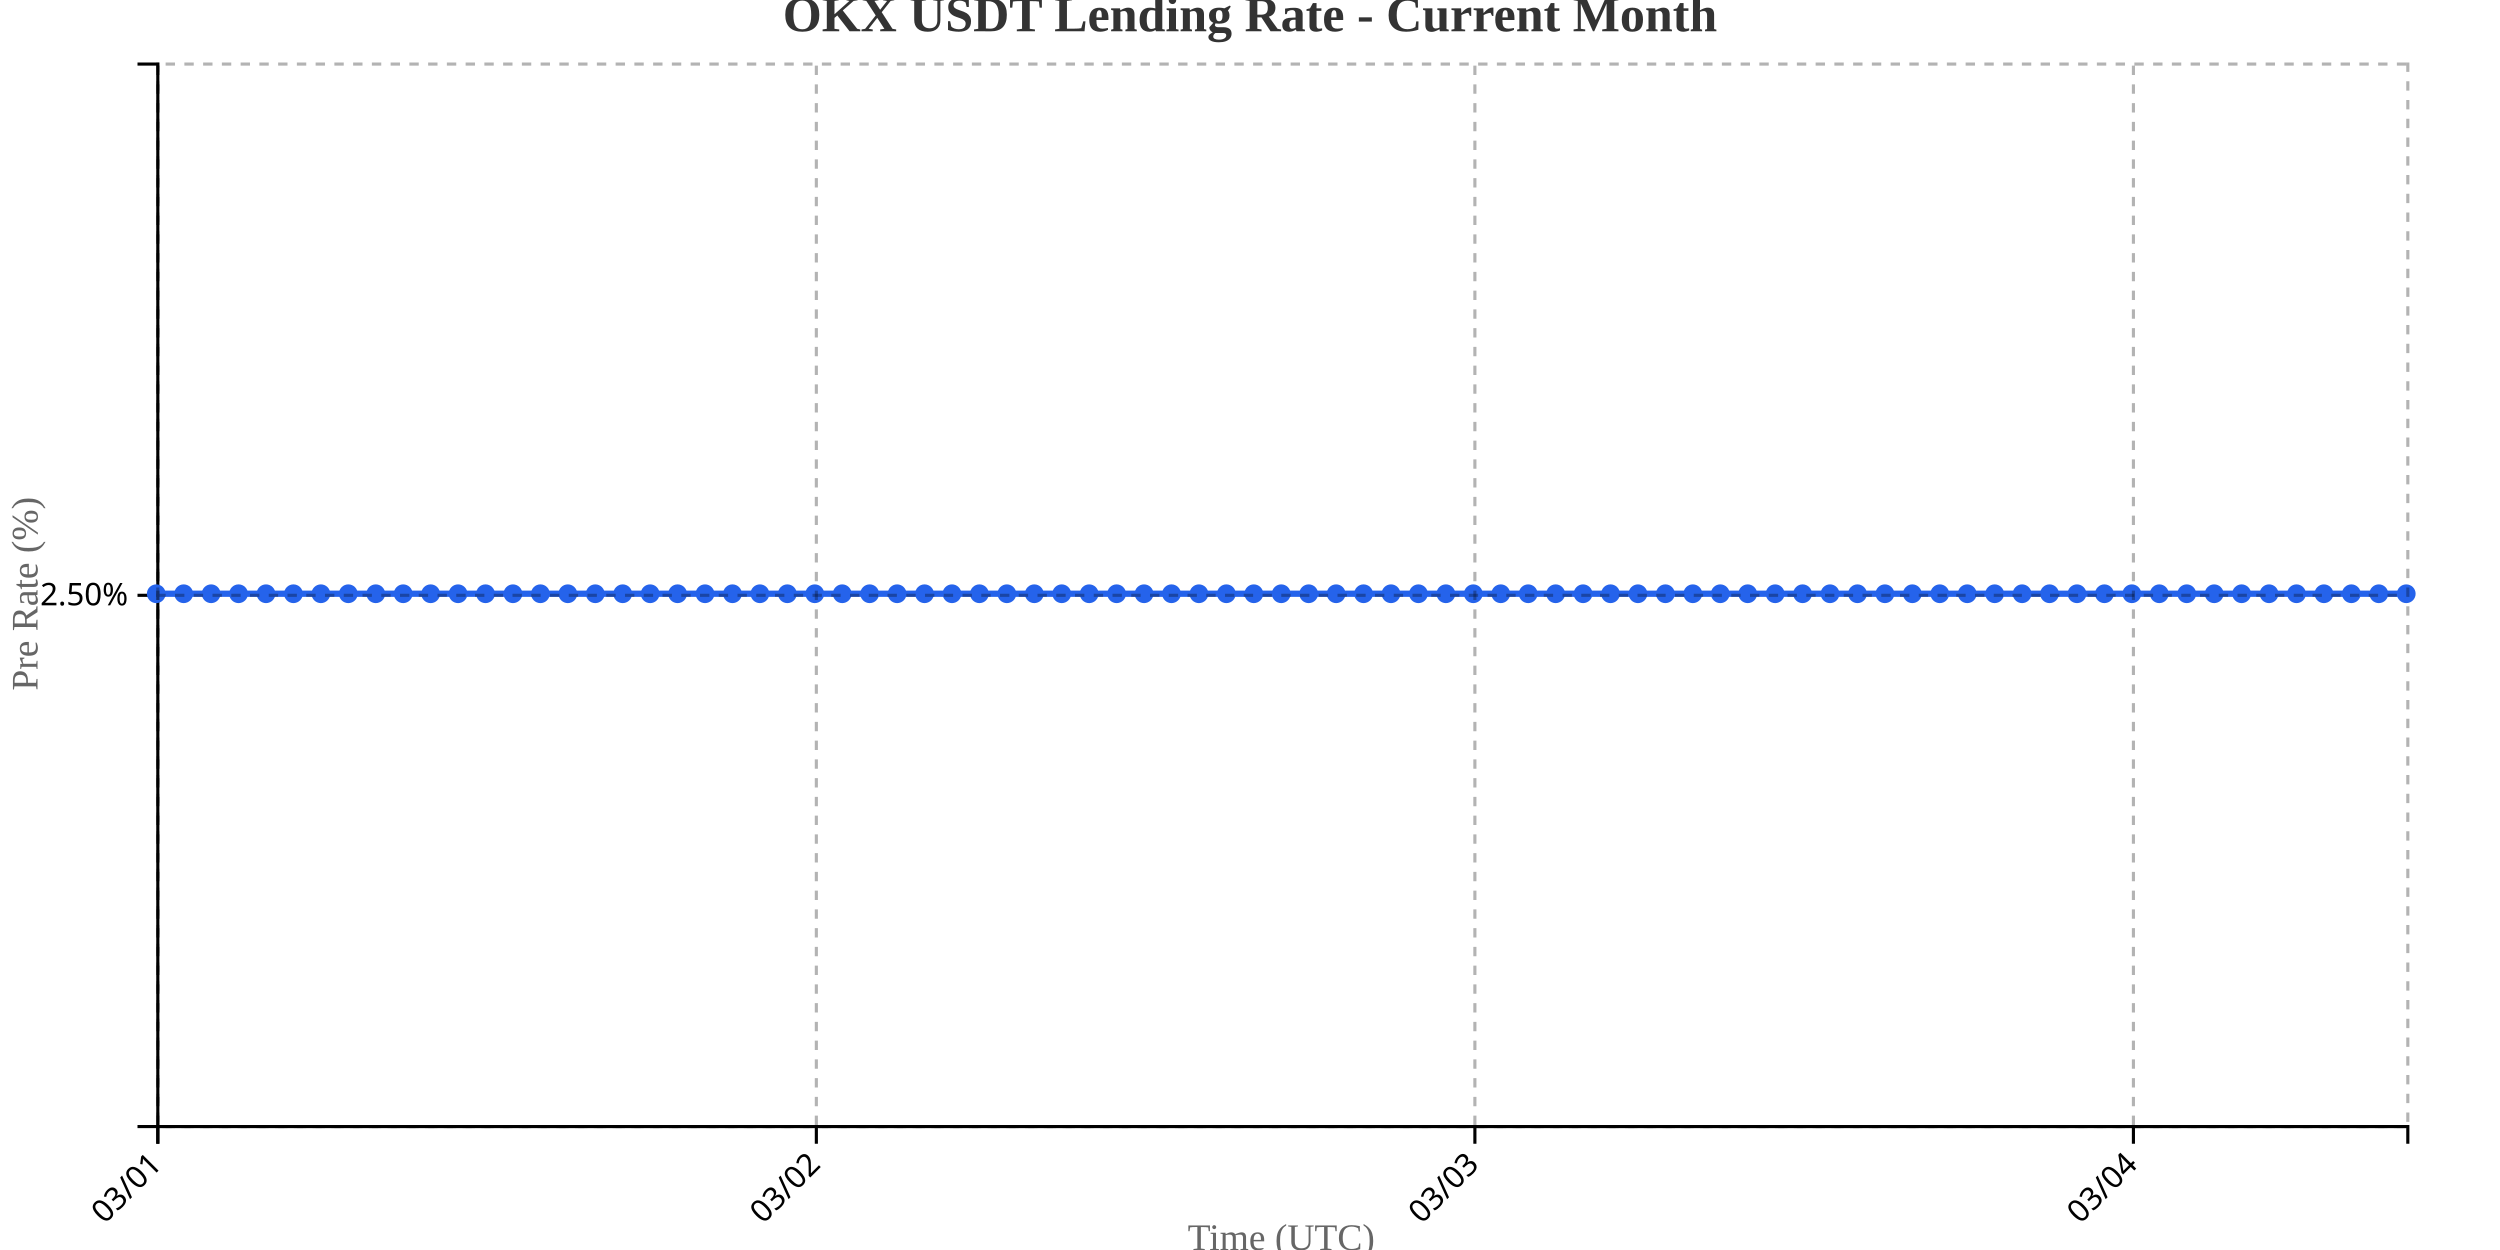
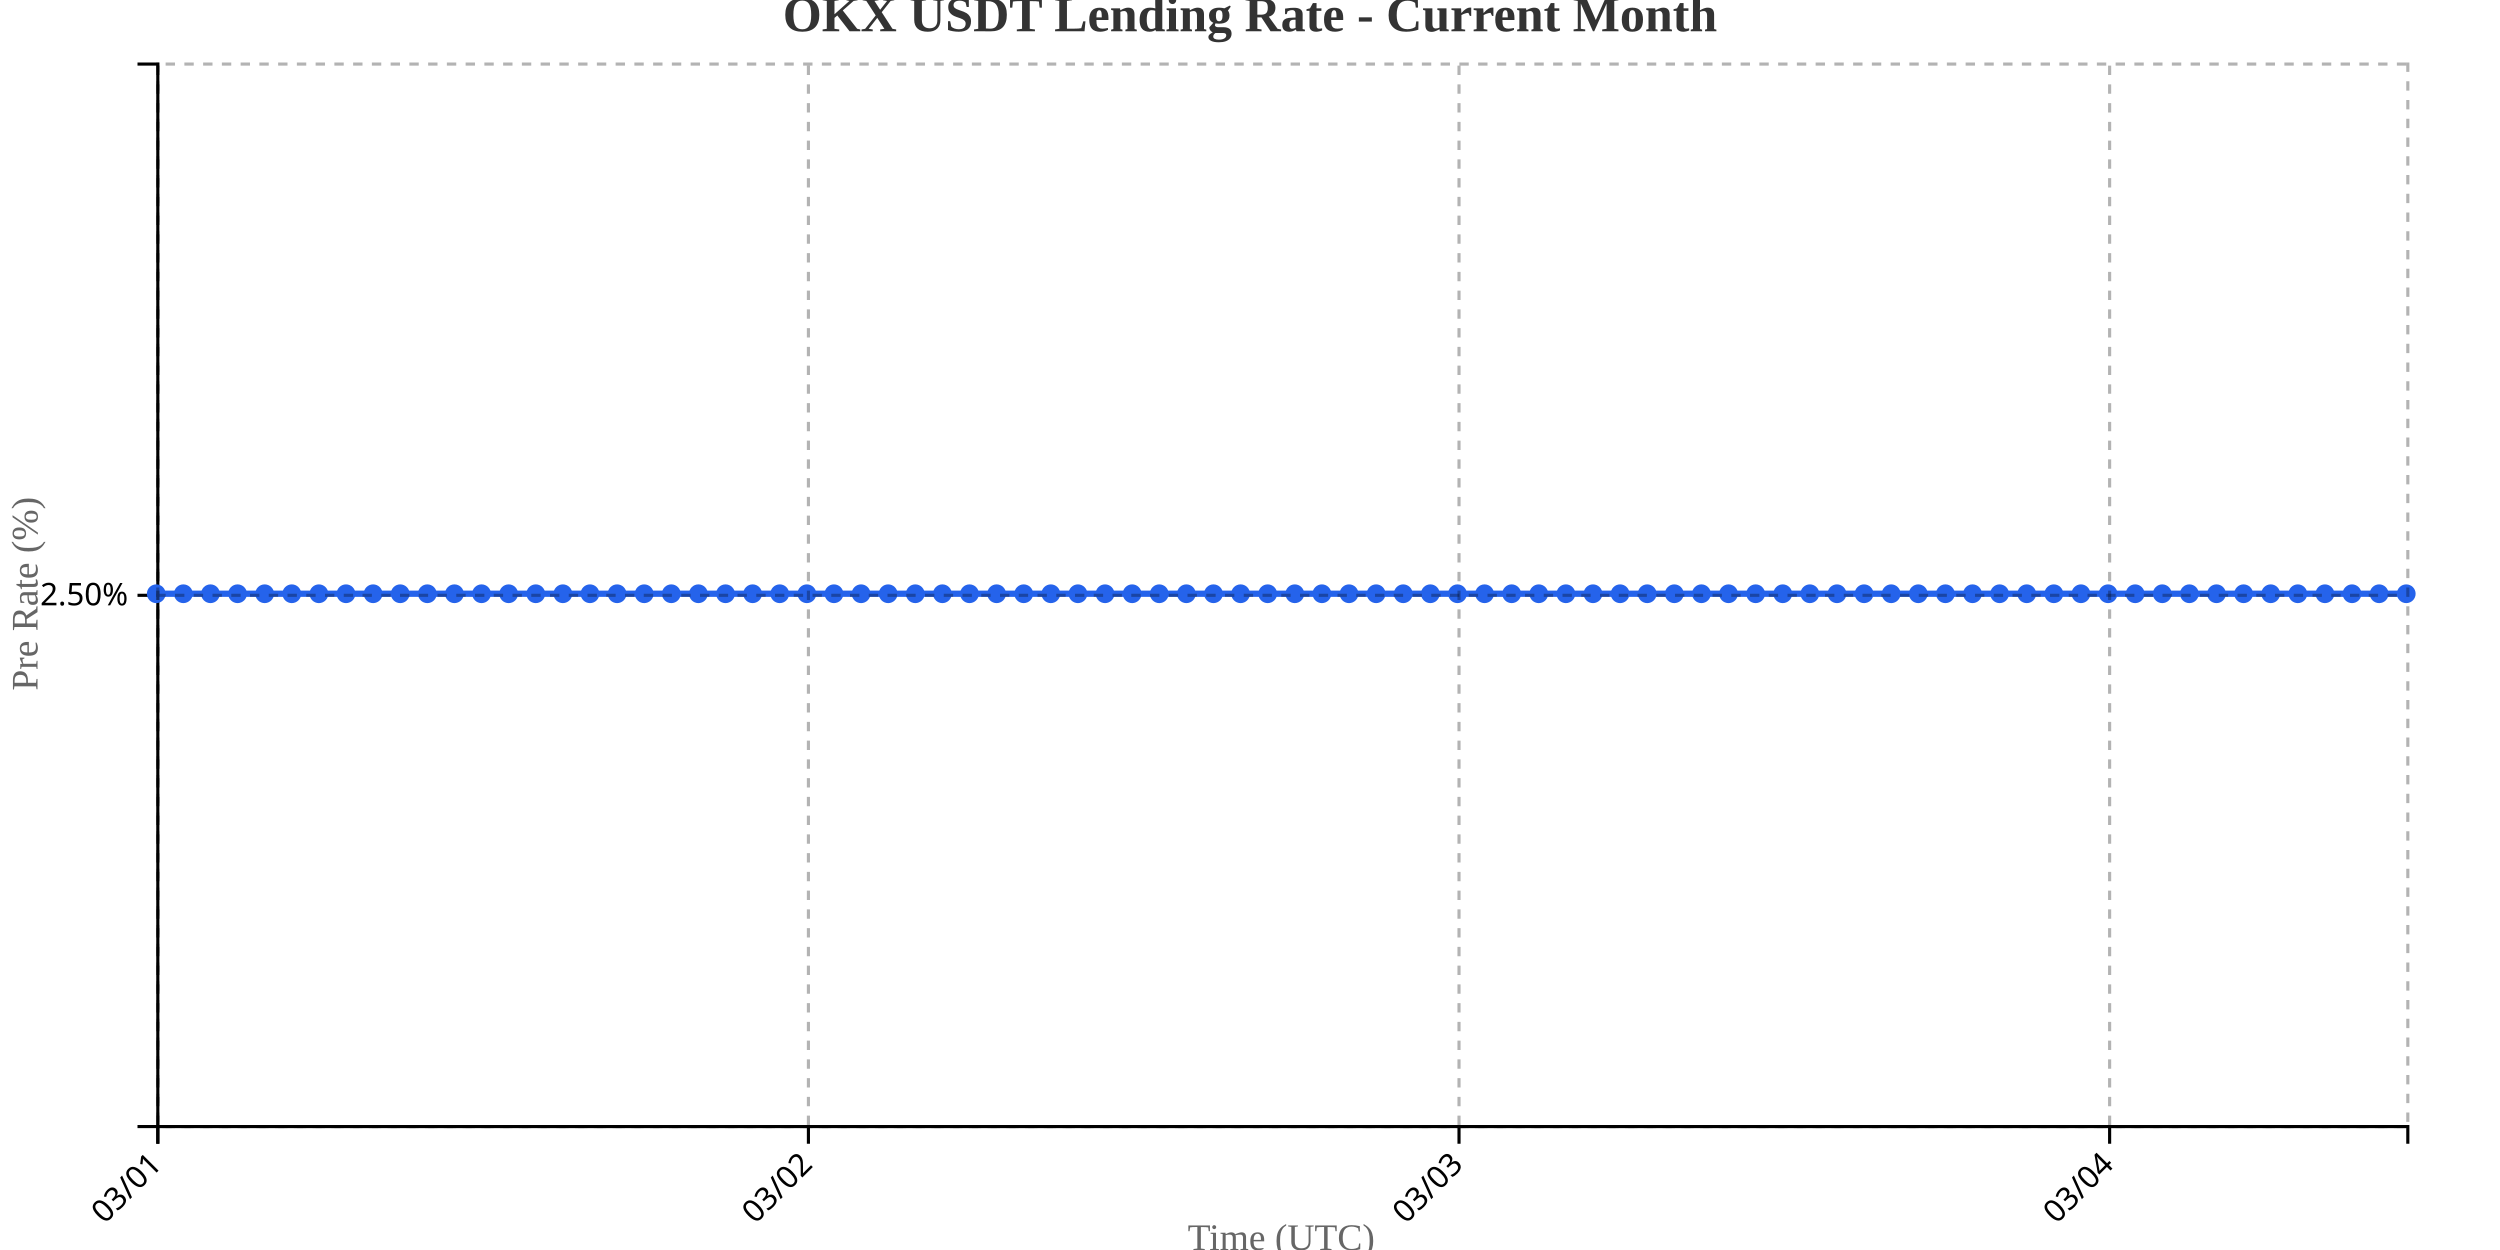
<svg xmlns="http://www.w3.org/2000/svg" width="800" height="400">
  <g transform="translate(50,20)">
    <g transform="translate(0,340)" fill="none" font-size="10" font-family="sans-serif" text-anchor="middle">
      <path class="domain" stroke="currentColor" d="M0.5,6V0.5H720.5V6" />
      <g class="tick" opacity="1" transform="translate(0.5,0)">
        <line stroke="currentColor" y2="6" />
        <text fill="currentColor" y="9" dy=".15em" style="text-anchor: end;" dx="-.8em" transform="rotate(-45)">03/01</text>
      </g>
-       <g class="tick" opacity="1" transform="translate(211.2317,0)">
+       <g class="tick" opacity="1" transform="translate(208.6928,0)">
        <line stroke="currentColor" y2="6" />
        <text fill="currentColor" y="9" dy=".15em" style="text-anchor: end;" dx="-.8em" transform="rotate(-45)">03/02</text>
      </g>
-       <g class="tick" opacity="1" transform="translate(421.9634,0)">
+       <g class="tick" opacity="1" transform="translate(416.8855,0)">
        <line stroke="currentColor" y2="6" />
        <text fill="currentColor" y="9" dy=".15em" style="text-anchor: end;" dx="-.8em" transform="rotate(-45)">03/03</text>
      </g>
-       <g class="tick" opacity="1" transform="translate(632.6951,0)">
+       <g class="tick" opacity="1" transform="translate(625.0783,0)">
        <line stroke="currentColor" y2="6" />
        <text fill="currentColor" y="9" dy=".15em" style="text-anchor: end;" dx="-.8em" transform="rotate(-45)">03/04</text>
      </g>
    </g>
    <g fill="none" font-size="10" font-family="sans-serif" text-anchor="end">
      <path class="domain" stroke="currentColor" d="M-6,340.5H0.5V0.5H-6" />
      <g class="tick" opacity="1" transform="translate(0,170.5)">
        <line stroke="currentColor" x2="-6" />
        <text fill="currentColor" x="-9" dy="0.32em">2.50%</text>
      </g>
    </g>
    <text transform="rotate(-90)" y="-50" x="-170" dy="1em" style="text-anchor: middle; font-size: 12px; fill: #666;">Pre Rate (%)</text>
    <text transform="translate(360, 380)" style="text-anchor: middle; font-size: 12px; fill: #666;">Time (UTC)</text>
-     <path fill="none" stroke="#2563eb" stroke-width="2" d="M0,170C2.927,170,5.854,170,8.78,170C11.707,170,14.634,170,17.561,170C20.488,170,23.415,170,26.341,170C29.268,170,32.195,170,35.122,170C38.049,170,40.976,170,43.902,170C46.829,170,49.756,170,52.683,170C55.61,170,58.537,170,61.463,170C64.39,170,67.317,170,70.244,170C73.171,170,76.098,170,79.024,170C81.951,170,84.878,170,87.805,170C90.732,170,93.659,170,96.585,170C99.512,170,102.439,170,105.366,170C108.293,170,111.22,170,114.146,170C117.073,170,120,170,122.927,170C125.854,170,128.78,170,131.707,170C134.634,170,137.561,170,140.488,170C143.415,170,146.341,170,149.268,170C152.195,170,155.122,170,158.049,170C160.976,170,163.902,170,166.829,170C169.756,170,172.683,170,175.61,170C178.537,170,181.463,170,184.39,170C187.317,170,190.244,170,193.171,170C196.098,170,199.024,170,201.951,170C204.878,170,207.805,170,210.732,170C213.659,170,216.585,170,219.512,170C222.439,170,225.366,170,228.293,170C231.22,170,234.146,170,237.073,170C240,170,242.927,170,245.854,170C248.78,170,251.707,170,254.634,170C257.561,170,260.488,170,263.415,170C266.341,170,269.268,170,272.195,170C275.122,170,278.049,170,280.976,170C283.902,170,286.829,170,289.756,170C292.683,170,295.61,170,298.537,170C301.463,170,304.39,170,307.317,170C310.244,170,313.171,170,316.098,170C319.024,170,321.951,170,324.878,170C327.805,170,330.732,170,333.659,170C336.585,170,339.512,170,342.439,170C345.366,170,348.293,170,351.22,170C354.146,170,357.073,170,360,170C362.927,170,365.854,170,368.78,170C371.707,170,374.634,170,377.561,170C380.488,170,383.415,170,386.341,170C389.268,170,392.195,170,395.122,170C398.049,170,400.976,170,403.902,170C406.829,170,409.756,170,412.683,170C415.61,170,418.537,170,421.463,170C424.39,170,427.317,170,430.244,170C433.171,170,436.098,170,439.024,170C441.951,170,444.878,170,447.805,170C450.732,170,453.659,170,456.585,170C459.512,170,462.439,170,465.366,170C468.293,170,471.22,170,474.146,170C477.073,170,480,170,482.927,170C485.854,170,488.78,170,491.707,170C494.634,170,497.561,170,500.488,170C503.415,170,506.341,170,509.268,170C512.195,170,515.122,170,518.049,170C520.976,170,523.902,170,526.829,170C529.756,170,532.683,170,535.61,170C538.537,170,541.463,170,544.39,170C547.317,170,550.244,170,553.171,170C556.098,170,559.024,170,561.951,170C564.878,170,567.805,170,570.732,170C573.659,170,576.585,170,579.512,170C582.439,170,585.366,170,588.293,170C591.22,170,594.146,170,597.073,170C600,170,602.927,170,605.854,170C608.78,170,611.707,170,614.634,170C617.561,170,620.488,170,623.415,170C626.341,170,629.268,170,632.195,170C635.122,170,638.049,170,640.976,170C643.902,170,646.829,170,649.756,170C652.683,170,655.61,170,658.537,170C661.463,170,664.39,170,667.317,170C670.244,170,673.171,170,676.098,170C679.024,170,681.951,170,684.878,170C687.805,170,690.732,170,693.659,170C696.585,170,699.512,170,702.439,170C705.366,170,708.293,170,711.22,170C714.146,170,717.073,170,720,170" />
+     <path fill="none" stroke="#2563eb" stroke-width="2" d="M0,170C2.892,170,5.783,170,8.675,170C11.566,170,14.458,170,17.349,170C20.241,170,23.133,170,26.024,170C28.916,170,31.807,170,34.699,170C37.59,170,40.482,170,43.373,170C46.265,170,49.157,170,52.048,170C54.94,170,57.831,170,60.723,170C63.614,170,66.506,170,69.398,170C72.289,170,75.181,170,78.072,170C80.964,170,83.855,170,86.747,170C89.639,170,92.53,170,95.422,170C98.313,170,101.205,170,104.096,170C106.988,170,109.88,170,112.771,170C115.663,170,118.554,170,121.446,170C124.337,170,127.229,170,130.12,170C133.012,170,135.904,170,138.795,170C141.687,170,144.578,170,147.47,170C150.361,170,153.253,170,156.145,170C159.036,170,161.928,170,164.819,170C167.711,170,170.602,170,173.494,170C176.386,170,179.277,170,182.169,170C185.06,170,187.952,170,190.843,170C193.735,170,196.627,170,199.518,170C202.41,170,205.301,170,208.193,170C211.084,170,213.976,170,216.867,170C219.759,170,222.651,170,225.542,170C228.434,170,231.325,170,234.217,170C237.108,170,240,170,242.892,170C245.783,170,248.675,170,251.566,170C254.458,170,257.349,170,260.241,170C263.133,170,266.024,170,268.916,170C271.807,170,274.699,170,277.59,170C280.482,170,283.373,170,286.265,170C289.157,170,292.048,170,294.94,170C297.831,170,300.723,170,303.614,170C306.506,170,309.398,170,312.289,170C315.181,170,318.072,170,320.964,170C323.855,170,326.747,170,329.639,170C332.53,170,335.422,170,338.313,170C341.205,170,344.096,170,346.988,170C349.88,170,352.771,170,355.663,170C358.554,170,361.446,170,364.337,170C367.229,170,370.12,170,373.012,170C375.904,170,378.795,170,381.687,170C384.578,170,387.47,170,390.361,170C393.253,170,396.145,170,399.036,170C401.928,170,404.819,170,407.711,170C410.602,170,413.494,170,416.386,170C419.277,170,422.169,170,425.06,170C427.952,170,430.843,170,433.735,170C436.627,170,439.518,170,442.41,170C445.301,170,448.193,170,451.084,170C453.976,170,456.867,170,459.759,170C462.651,170,465.542,170,468.434,170C471.325,170,474.217,170,477.108,170C480,170,482.892,170,485.783,170C488.675,170,491.566,170,494.458,170C497.349,170,500.241,170,503.133,170C506.024,170,508.916,170,511.807,170C514.699,170,517.59,170,520.482,170C523.373,170,526.265,170,529.157,170C532.048,170,534.94,170,537.831,170C540.723,170,543.614,170,546.506,170C549.398,170,552.289,170,555.181,170C558.072,170,560.964,170,563.855,170C566.747,170,569.639,170,572.53,170C575.422,170,578.313,170,581.205,170C584.096,170,586.988,170,589.88,170C592.771,170,595.663,170,598.554,170C601.446,170,604.337,170,607.229,170C610.12,170,613.012,170,615.904,170C618.795,170,621.687,170,624.578,170C627.47,170,630.361,170,633.253,170C636.145,170,639.036,170,641.928,170C644.819,170,647.711,170,650.602,170C653.494,170,656.386,170,659.277,170C662.169,170,665.06,170,667.952,170C670.843,170,673.735,170,676.627,170C679.518,170,682.41,170,685.301,170C688.193,170,691.084,170,693.976,170C696.867,170,699.759,170,702.651,170C705.542,170,708.434,170,711.325,170C714.217,170,717.108,170,720,170" />
    <circle class="dot" cx="0" cy="170" r="3" fill="#2563eb" />
-     <circle class="dot" cx="8.78" cy="170" r="3" fill="#2563eb" />
-     <circle class="dot" cx="17.561" cy="170" r="3" fill="#2563eb" />
-     <circle class="dot" cx="26.341" cy="170" r="3" fill="#2563eb" />
-     <circle class="dot" cx="35.122" cy="170" r="3" fill="#2563eb" />
-     <circle class="dot" cx="43.902" cy="170" r="3" fill="#2563eb" />
-     <circle class="dot" cx="52.683" cy="170" r="3" fill="#2563eb" />
-     <circle class="dot" cx="61.463" cy="170" r="3" fill="#2563eb" />
-     <circle class="dot" cx="70.244" cy="170" r="3" fill="#2563eb" />
-     <circle class="dot" cx="79.024" cy="170" r="3" fill="#2563eb" />
-     <circle class="dot" cx="87.805" cy="170" r="3" fill="#2563eb" />
-     <circle class="dot" cx="96.585" cy="170" r="3" fill="#2563eb" />
-     <circle class="dot" cx="105.366" cy="170" r="3" fill="#2563eb" />
-     <circle class="dot" cx="114.146" cy="170" r="3" fill="#2563eb" />
-     <circle class="dot" cx="122.927" cy="170" r="3" fill="#2563eb" />
-     <circle class="dot" cx="131.707" cy="170" r="3" fill="#2563eb" />
-     <circle class="dot" cx="140.488" cy="170" r="3" fill="#2563eb" />
-     <circle class="dot" cx="149.268" cy="170" r="3" fill="#2563eb" />
-     <circle class="dot" cx="158.049" cy="170" r="3" fill="#2563eb" />
-     <circle class="dot" cx="166.829" cy="170" r="3" fill="#2563eb" />
-     <circle class="dot" cx="175.61" cy="170" r="3" fill="#2563eb" />
-     <circle class="dot" cx="184.39" cy="170" r="3" fill="#2563eb" />
-     <circle class="dot" cx="193.171" cy="170" r="3" fill="#2563eb" />
-     <circle class="dot" cx="201.951" cy="170" r="3" fill="#2563eb" />
-     <circle class="dot" cx="210.732" cy="170" r="3" fill="#2563eb" />
-     <circle class="dot" cx="219.512" cy="170" r="3" fill="#2563eb" />
-     <circle class="dot" cx="228.293" cy="170" r="3" fill="#2563eb" />
-     <circle class="dot" cx="237.073" cy="170" r="3" fill="#2563eb" />
-     <circle class="dot" cx="245.854" cy="170" r="3" fill="#2563eb" />
-     <circle class="dot" cx="254.634" cy="170" r="3" fill="#2563eb" />
-     <circle class="dot" cx="263.415" cy="170" r="3" fill="#2563eb" />
-     <circle class="dot" cx="272.195" cy="170" r="3" fill="#2563eb" />
-     <circle class="dot" cx="280.976" cy="170" r="3" fill="#2563eb" />
-     <circle class="dot" cx="289.756" cy="170" r="3" fill="#2563eb" />
-     <circle class="dot" cx="298.537" cy="170" r="3" fill="#2563eb" />
-     <circle class="dot" cx="307.317" cy="170" r="3" fill="#2563eb" />
-     <circle class="dot" cx="316.098" cy="170" r="3" fill="#2563eb" />
-     <circle class="dot" cx="324.878" cy="170" r="3" fill="#2563eb" />
-     <circle class="dot" cx="333.659" cy="170" r="3" fill="#2563eb" />
-     <circle class="dot" cx="342.439" cy="170" r="3" fill="#2563eb" />
-     <circle class="dot" cx="351.22" cy="170" r="3" fill="#2563eb" />
-     <circle class="dot" cx="360" cy="170" r="3" fill="#2563eb" />
-     <circle class="dot" cx="368.78" cy="170" r="3" fill="#2563eb" />
-     <circle class="dot" cx="377.561" cy="170" r="3" fill="#2563eb" />
-     <circle class="dot" cx="386.341" cy="170" r="3" fill="#2563eb" />
-     <circle class="dot" cx="395.122" cy="170" r="3" fill="#2563eb" />
-     <circle class="dot" cx="403.902" cy="170" r="3" fill="#2563eb" />
-     <circle class="dot" cx="412.683" cy="170" r="3" fill="#2563eb" />
-     <circle class="dot" cx="421.463" cy="170" r="3" fill="#2563eb" />
-     <circle class="dot" cx="430.244" cy="170" r="3" fill="#2563eb" />
-     <circle class="dot" cx="439.024" cy="170" r="3" fill="#2563eb" />
-     <circle class="dot" cx="447.805" cy="170" r="3" fill="#2563eb" />
-     <circle class="dot" cx="456.585" cy="170" r="3" fill="#2563eb" />
-     <circle class="dot" cx="465.366" cy="170" r="3" fill="#2563eb" />
-     <circle class="dot" cx="474.146" cy="170" r="3" fill="#2563eb" />
-     <circle class="dot" cx="482.927" cy="170" r="3" fill="#2563eb" />
-     <circle class="dot" cx="491.707" cy="170" r="3" fill="#2563eb" />
-     <circle class="dot" cx="500.488" cy="170" r="3" fill="#2563eb" />
-     <circle class="dot" cx="509.268" cy="170" r="3" fill="#2563eb" />
-     <circle class="dot" cx="518.049" cy="170" r="3" fill="#2563eb" />
-     <circle class="dot" cx="526.829" cy="170" r="3" fill="#2563eb" />
-     <circle class="dot" cx="535.61" cy="170" r="3" fill="#2563eb" />
-     <circle class="dot" cx="544.39" cy="170" r="3" fill="#2563eb" />
-     <circle class="dot" cx="553.171" cy="170" r="3" fill="#2563eb" />
-     <circle class="dot" cx="561.951" cy="170" r="3" fill="#2563eb" />
-     <circle class="dot" cx="570.732" cy="170" r="3" fill="#2563eb" />
-     <circle class="dot" cx="579.512" cy="170" r="3" fill="#2563eb" />
-     <circle class="dot" cx="588.293" cy="170" r="3" fill="#2563eb" />
-     <circle class="dot" cx="597.073" cy="170" r="3" fill="#2563eb" />
-     <circle class="dot" cx="605.854" cy="170" r="3" fill="#2563eb" />
-     <circle class="dot" cx="614.634" cy="170" r="3" fill="#2563eb" />
-     <circle class="dot" cx="623.415" cy="170" r="3" fill="#2563eb" />
-     <circle class="dot" cx="632.195" cy="170" r="3" fill="#2563eb" />
-     <circle class="dot" cx="640.976" cy="170" r="3" fill="#2563eb" />
-     <circle class="dot" cx="649.756" cy="170" r="3" fill="#2563eb" />
-     <circle class="dot" cx="658.537" cy="170" r="3" fill="#2563eb" />
-     <circle class="dot" cx="667.317" cy="170" r="3" fill="#2563eb" />
-     <circle class="dot" cx="676.098" cy="170" r="3" fill="#2563eb" />
-     <circle class="dot" cx="684.878" cy="170" r="3" fill="#2563eb" />
-     <circle class="dot" cx="693.659" cy="170" r="3" fill="#2563eb" />
-     <circle class="dot" cx="702.439" cy="170" r="3" fill="#2563eb" />
-     <circle class="dot" cx="711.22" cy="170" r="3" fill="#2563eb" />
+     <circle class="dot" cx="8.675" cy="170" r="3" fill="#2563eb" />
+     <circle class="dot" cx="17.349" cy="170" r="3" fill="#2563eb" />
+     <circle class="dot" cx="26.024" cy="170" r="3" fill="#2563eb" />
+     <circle class="dot" cx="34.699" cy="170" r="3" fill="#2563eb" />
+     <circle class="dot" cx="43.373" cy="170" r="3" fill="#2563eb" />
+     <circle class="dot" cx="52.048" cy="170" r="3" fill="#2563eb" />
+     <circle class="dot" cx="60.723" cy="170" r="3" fill="#2563eb" />
+     <circle class="dot" cx="69.398" cy="170" r="3" fill="#2563eb" />
+     <circle class="dot" cx="78.072" cy="170" r="3" fill="#2563eb" />
+     <circle class="dot" cx="86.747" cy="170" r="3" fill="#2563eb" />
+     <circle class="dot" cx="95.422" cy="170" r="3" fill="#2563eb" />
+     <circle class="dot" cx="104.096" cy="170" r="3" fill="#2563eb" />
+     <circle class="dot" cx="112.771" cy="170" r="3" fill="#2563eb" />
+     <circle class="dot" cx="121.446" cy="170" r="3" fill="#2563eb" />
+     <circle class="dot" cx="130.12" cy="170" r="3" fill="#2563eb" />
+     <circle class="dot" cx="138.795" cy="170" r="3" fill="#2563eb" />
+     <circle class="dot" cx="147.47" cy="170" r="3" fill="#2563eb" />
+     <circle class="dot" cx="156.145" cy="170" r="3" fill="#2563eb" />
+     <circle class="dot" cx="164.819" cy="170" r="3" fill="#2563eb" />
+     <circle class="dot" cx="173.494" cy="170" r="3" fill="#2563eb" />
+     <circle class="dot" cx="182.169" cy="170" r="3" fill="#2563eb" />
+     <circle class="dot" cx="190.843" cy="170" r="3" fill="#2563eb" />
+     <circle class="dot" cx="199.518" cy="170" r="3" fill="#2563eb" />
+     <circle class="dot" cx="208.193" cy="170" r="3" fill="#2563eb" />
+     <circle class="dot" cx="216.867" cy="170" r="3" fill="#2563eb" />
+     <circle class="dot" cx="225.542" cy="170" r="3" fill="#2563eb" />
+     <circle class="dot" cx="234.217" cy="170" r="3" fill="#2563eb" />
+     <circle class="dot" cx="242.892" cy="170" r="3" fill="#2563eb" />
+     <circle class="dot" cx="251.566" cy="170" r="3" fill="#2563eb" />
+     <circle class="dot" cx="260.241" cy="170" r="3" fill="#2563eb" />
+     <circle class="dot" cx="268.916" cy="170" r="3" fill="#2563eb" />
+     <circle class="dot" cx="277.59" cy="170" r="3" fill="#2563eb" />
+     <circle class="dot" cx="286.265" cy="170" r="3" fill="#2563eb" />
+     <circle class="dot" cx="294.94" cy="170" r="3" fill="#2563eb" />
+     <circle class="dot" cx="303.614" cy="170" r="3" fill="#2563eb" />
+     <circle class="dot" cx="312.289" cy="170" r="3" fill="#2563eb" />
+     <circle class="dot" cx="320.964" cy="170" r="3" fill="#2563eb" />
+     <circle class="dot" cx="329.639" cy="170" r="3" fill="#2563eb" />
+     <circle class="dot" cx="338.313" cy="170" r="3" fill="#2563eb" />
+     <circle class="dot" cx="346.988" cy="170" r="3" fill="#2563eb" />
+     <circle class="dot" cx="355.663" cy="170" r="3" fill="#2563eb" />
+     <circle class="dot" cx="364.337" cy="170" r="3" fill="#2563eb" />
+     <circle class="dot" cx="373.012" cy="170" r="3" fill="#2563eb" />
+     <circle class="dot" cx="381.687" cy="170" r="3" fill="#2563eb" />
+     <circle class="dot" cx="390.361" cy="170" r="3" fill="#2563eb" />
+     <circle class="dot" cx="399.036" cy="170" r="3" fill="#2563eb" />
+     <circle class="dot" cx="407.711" cy="170" r="3" fill="#2563eb" />
+     <circle class="dot" cx="416.386" cy="170" r="3" fill="#2563eb" />
+     <circle class="dot" cx="425.06" cy="170" r="3" fill="#2563eb" />
+     <circle class="dot" cx="433.735" cy="170" r="3" fill="#2563eb" />
+     <circle class="dot" cx="442.41" cy="170" r="3" fill="#2563eb" />
+     <circle class="dot" cx="451.084" cy="170" r="3" fill="#2563eb" />
+     <circle class="dot" cx="459.759" cy="170" r="3" fill="#2563eb" />
+     <circle class="dot" cx="468.434" cy="170" r="3" fill="#2563eb" />
+     <circle class="dot" cx="477.108" cy="170" r="3" fill="#2563eb" />
+     <circle class="dot" cx="485.783" cy="170" r="3" fill="#2563eb" />
+     <circle class="dot" cx="494.458" cy="170" r="3" fill="#2563eb" />
+     <circle class="dot" cx="503.133" cy="170" r="3" fill="#2563eb" />
+     <circle class="dot" cx="511.807" cy="170" r="3" fill="#2563eb" />
+     <circle class="dot" cx="520.482" cy="170" r="3" fill="#2563eb" />
+     <circle class="dot" cx="529.157" cy="170" r="3" fill="#2563eb" />
+     <circle class="dot" cx="537.831" cy="170" r="3" fill="#2563eb" />
+     <circle class="dot" cx="546.506" cy="170" r="3" fill="#2563eb" />
+     <circle class="dot" cx="555.181" cy="170" r="3" fill="#2563eb" />
+     <circle class="dot" cx="563.855" cy="170" r="3" fill="#2563eb" />
+     <circle class="dot" cx="572.53" cy="170" r="3" fill="#2563eb" />
+     <circle class="dot" cx="581.205" cy="170" r="3" fill="#2563eb" />
+     <circle class="dot" cx="589.88" cy="170" r="3" fill="#2563eb" />
+     <circle class="dot" cx="598.554" cy="170" r="3" fill="#2563eb" />
+     <circle class="dot" cx="607.229" cy="170" r="3" fill="#2563eb" />
+     <circle class="dot" cx="615.904" cy="170" r="3" fill="#2563eb" />
+     <circle class="dot" cx="624.578" cy="170" r="3" fill="#2563eb" />
+     <circle class="dot" cx="633.253" cy="170" r="3" fill="#2563eb" />
+     <circle class="dot" cx="641.928" cy="170" r="3" fill="#2563eb" />
+     <circle class="dot" cx="650.602" cy="170" r="3" fill="#2563eb" />
+     <circle class="dot" cx="659.277" cy="170" r="3" fill="#2563eb" />
+     <circle class="dot" cx="667.952" cy="170" r="3" fill="#2563eb" />
+     <circle class="dot" cx="676.627" cy="170" r="3" fill="#2563eb" />
+     <circle class="dot" cx="685.301" cy="170" r="3" fill="#2563eb" />
+     <circle class="dot" cx="693.976" cy="170" r="3" fill="#2563eb" />
+     <circle class="dot" cx="702.651" cy="170" r="3" fill="#2563eb" />
+     <circle class="dot" cx="711.325" cy="170" r="3" fill="#2563eb" />
    <circle class="dot" cx="720" cy="170" r="3" fill="#2563eb" />
    <g class="grid" transform="translate(0,340)" fill="none" font-size="10" font-family="sans-serif" text-anchor="middle" style="stroke-dasharray: 3,3; opacity: 0.3;">
      <path class="domain" stroke="currentColor" d="M0.5,-340V0.5H720.5V-340" />
      <g class="tick" opacity="1" transform="translate(0.5,0)">
        <line stroke="currentColor" y2="-340" />
        <text fill="currentColor" y="3" dy="0.71em" />
      </g>
-       <g class="tick" opacity="1" transform="translate(211.2317,0)">
+       <g class="tick" opacity="1" transform="translate(208.6928,0)">
        <line stroke="currentColor" y2="-340" />
        <text fill="currentColor" y="3" dy="0.71em" />
      </g>
-       <g class="tick" opacity="1" transform="translate(421.9634,0)">
+       <g class="tick" opacity="1" transform="translate(416.8855,0)">
        <line stroke="currentColor" y2="-340" />
        <text fill="currentColor" y="3" dy="0.71em" />
      </g>
-       <g class="tick" opacity="1" transform="translate(632.6951,0)">
+       <g class="tick" opacity="1" transform="translate(625.0783,0)">
        <line stroke="currentColor" y2="-340" />
        <text fill="currentColor" y="3" dy="0.71em" />
      </g>
    </g>
    <g class="grid" fill="none" font-size="10" font-family="sans-serif" text-anchor="end" style="stroke-dasharray: 3,3; opacity: 0.3;">
      <path class="domain" stroke="currentColor" d="M720,340.5H0.5V0.5H720" />
      <g class="tick" opacity="1" transform="translate(0,170.5)">
        <line stroke="currentColor" x2="720" />
        <text fill="currentColor" x="-3" dy="0.32em" />
      </g>
    </g>
  </g>
  <text x="400" y="10" text-anchor="middle" style="font-size: 16px; font-weight: bold; fill: #333;">OKX USDT Lending Rate - Current Month</text>
</svg>
